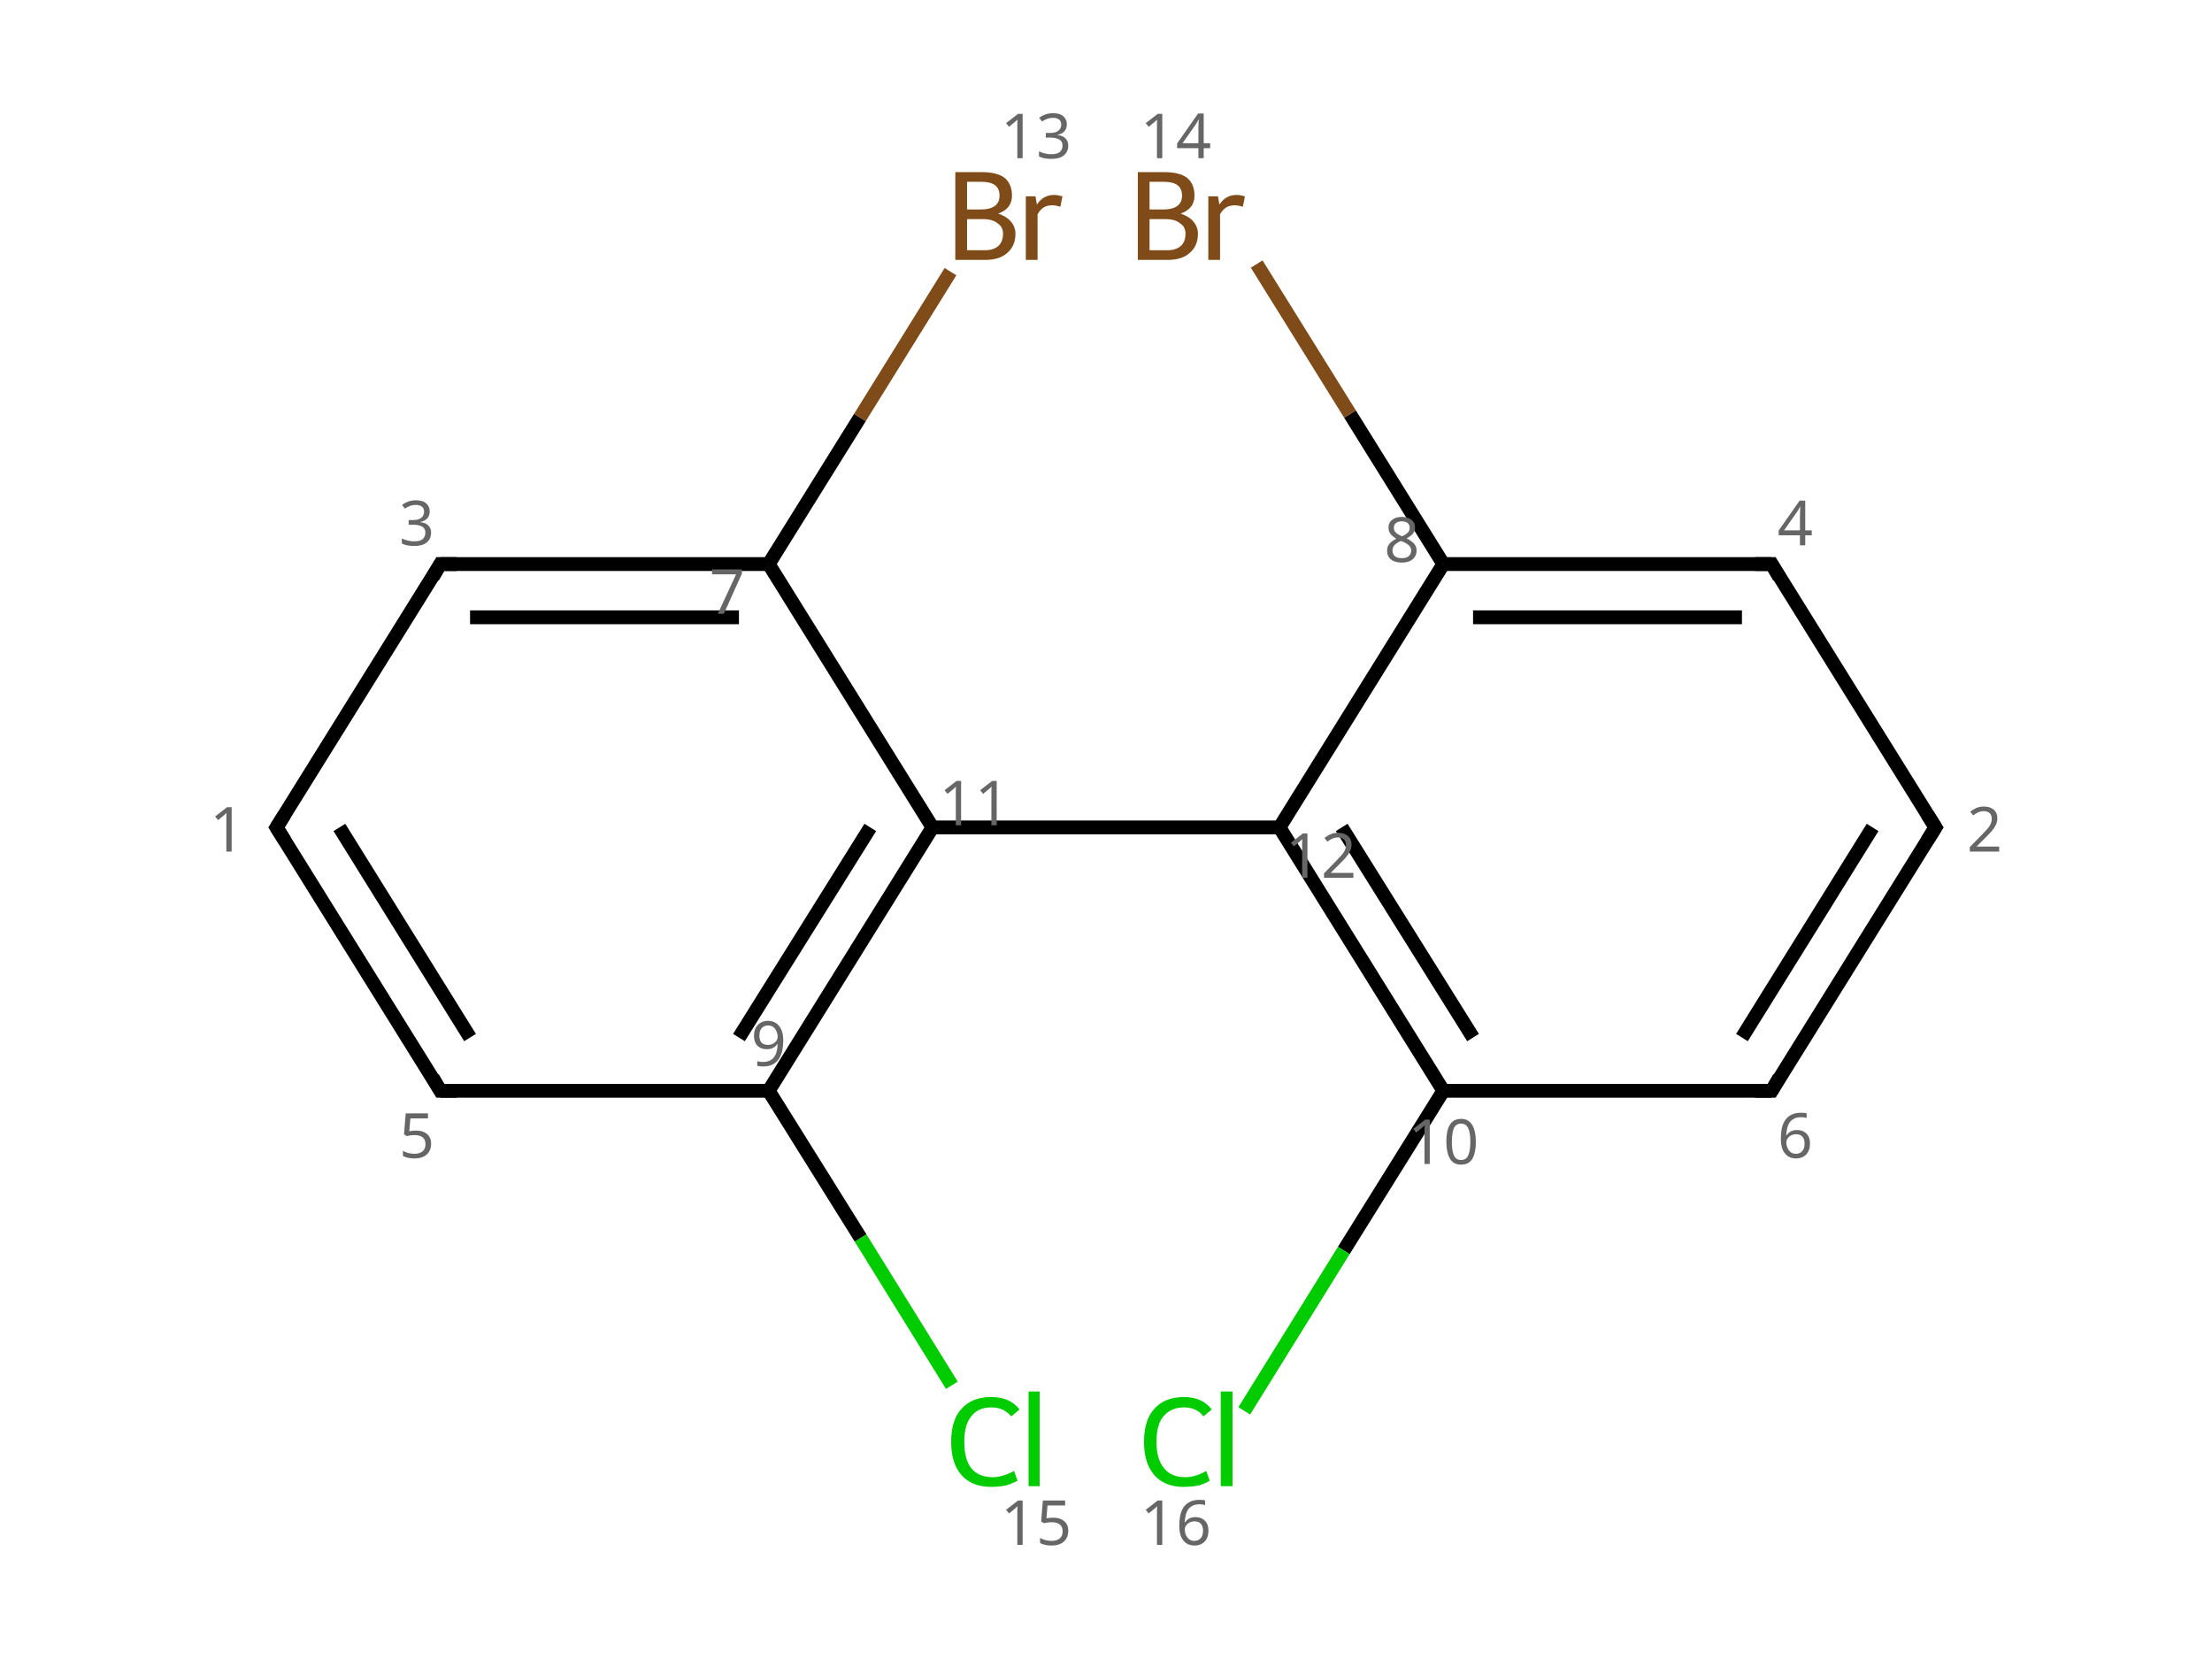
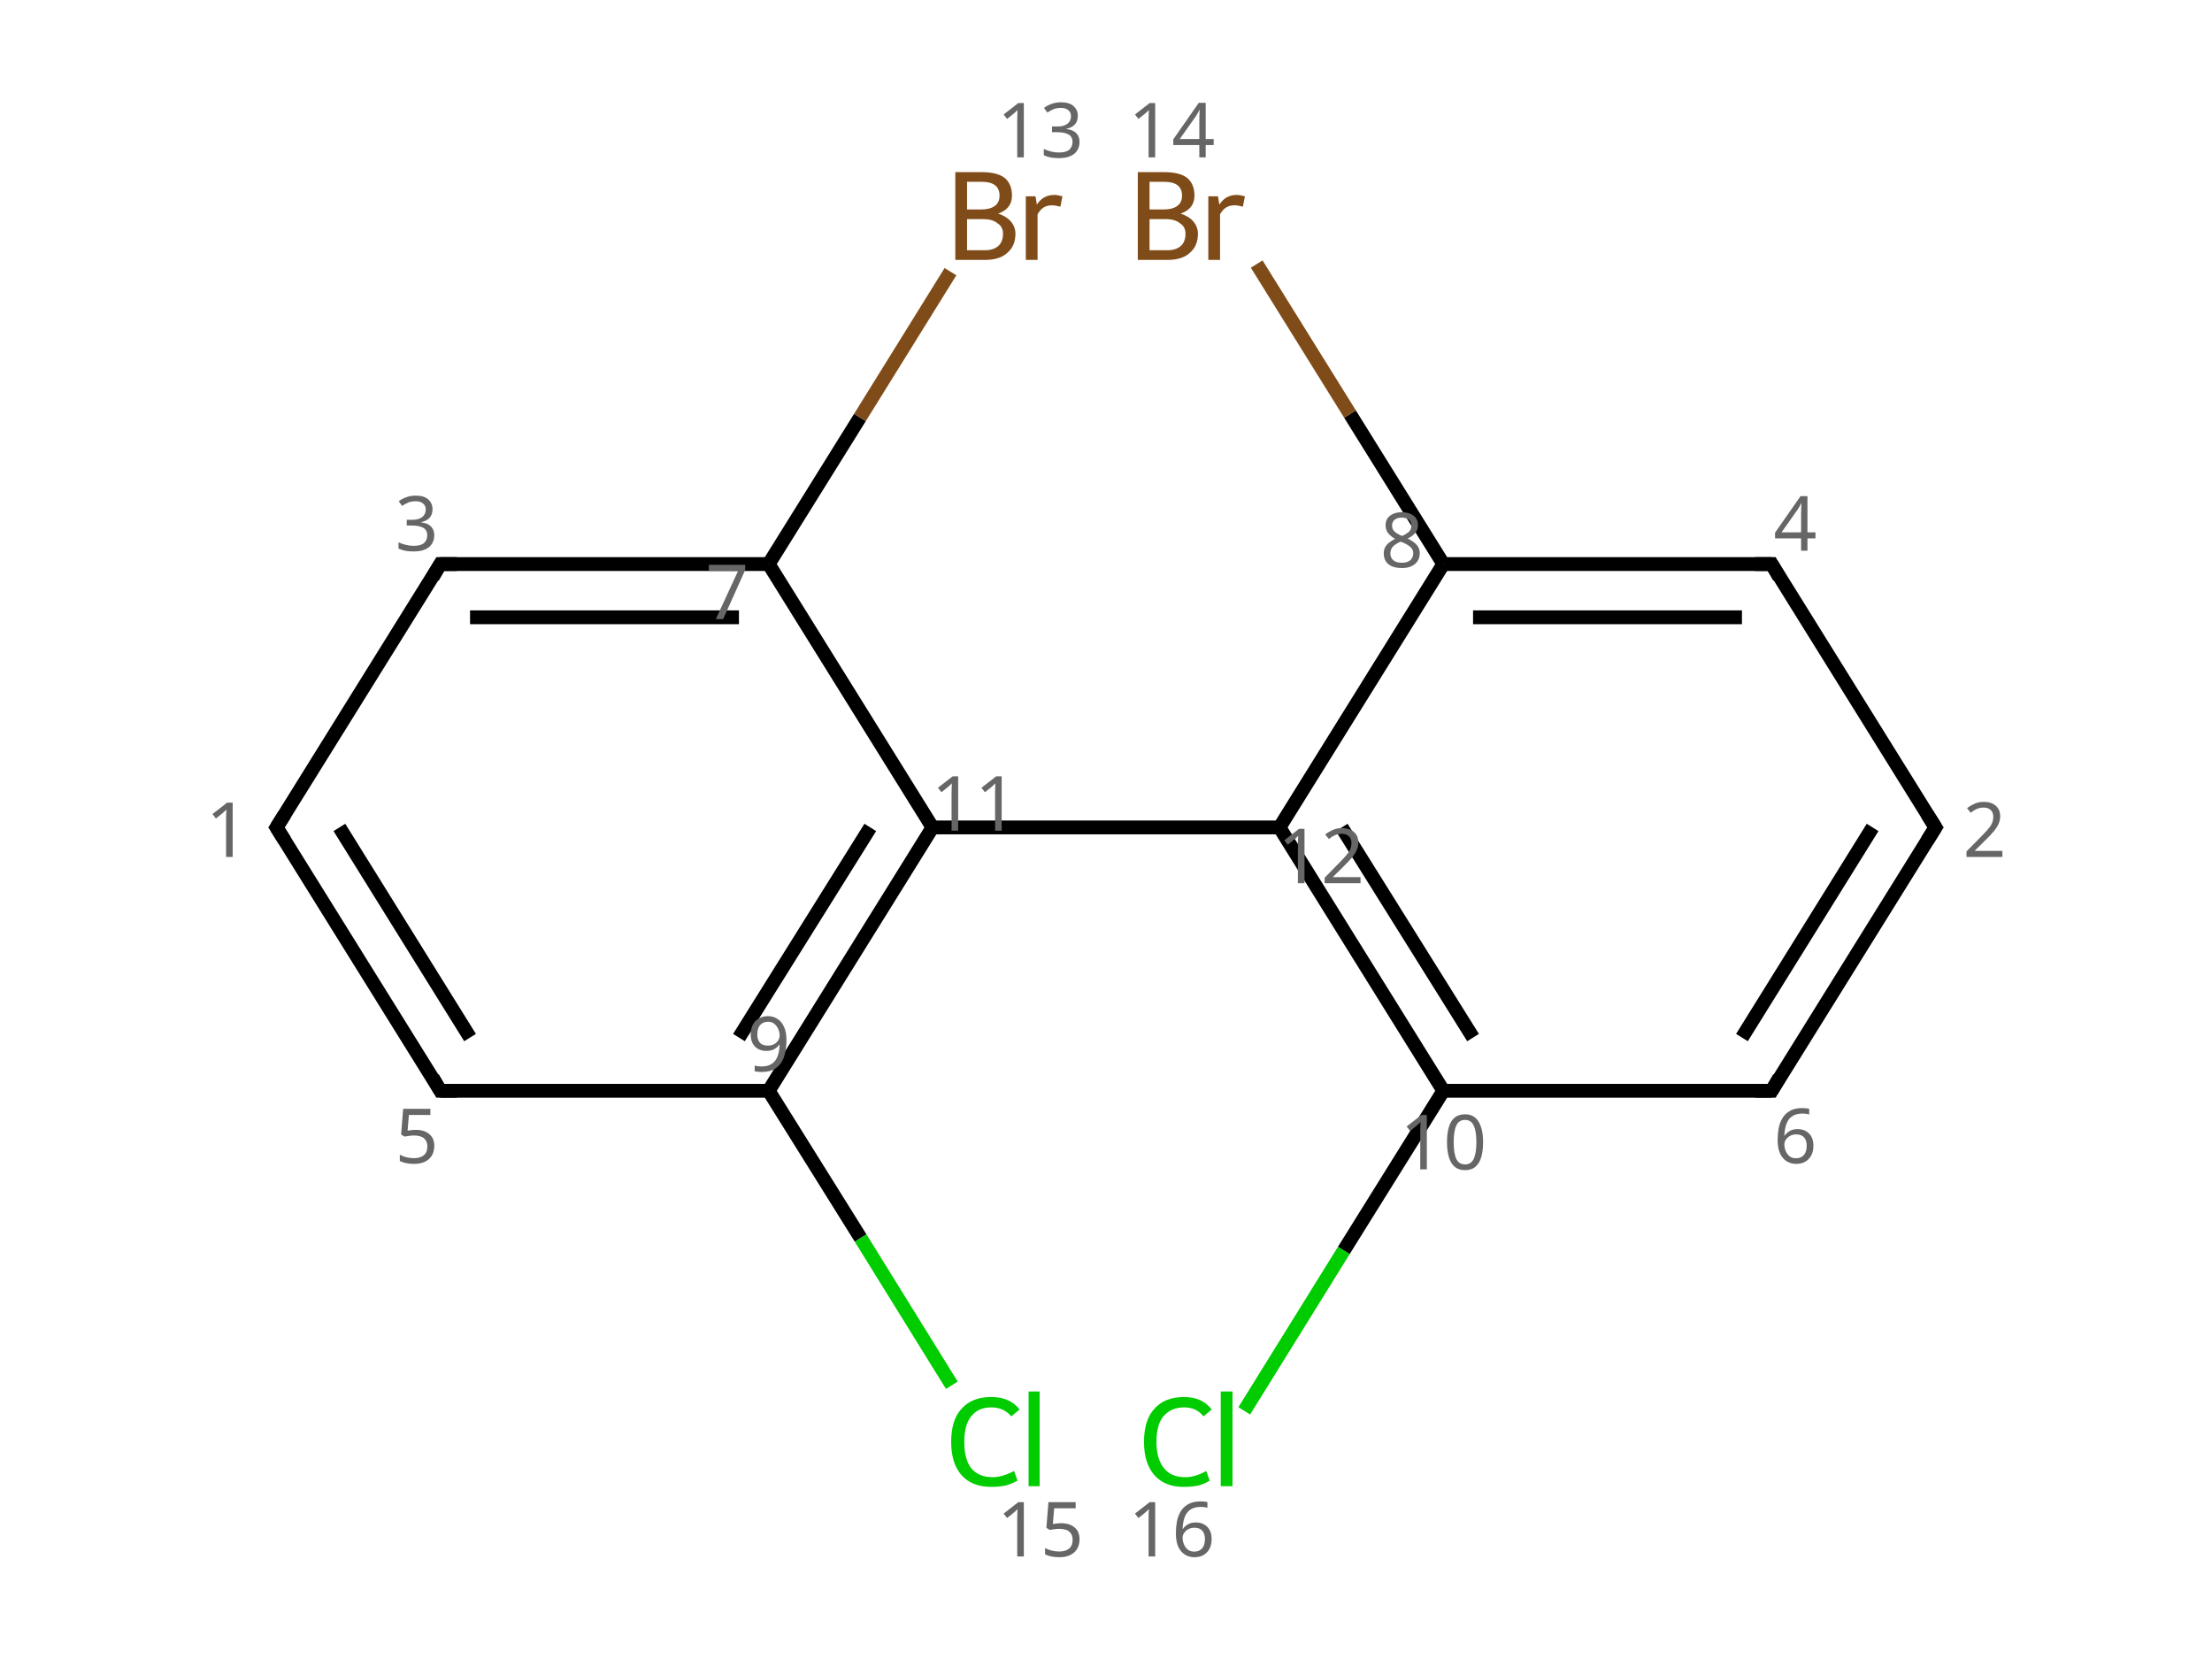
<svg xmlns="http://www.w3.org/2000/svg" version="1.1" baseProfile="full" xml:space="preserve" width="320px" height="240px" viewBox="0 0 320 240">
  <path class="bond-0 atom-0 atom-1" d="M 134.9,119.7 L 111.2,81.6" style="fill:none;fill-rule:evenodd;stroke:#000000;stroke-width:2.0px;stroke-linecap:butt;stroke-linejoin:miter;stroke-opacity:1" />
  <path class="bond-1 atom-1 atom-2" d="M 111.2,81.6 L 63.7,81.6" style="fill:none;fill-rule:evenodd;stroke:#000000;stroke-width:2.0px;stroke-linecap:butt;stroke-linejoin:miter;stroke-opacity:1" />
  <path class="bond-1 atom-1 atom-2" d="M 106.9,89.3 L 68.0,89.3" style="fill:none;fill-rule:evenodd;stroke:#000000;stroke-width:2.0px;stroke-linecap:butt;stroke-linejoin:miter;stroke-opacity:1" />
  <path class="bond-2 atom-2 atom-3" d="M 63.7,81.6 L 40.0,119.7" style="fill:none;fill-rule:evenodd;stroke:#000000;stroke-width:2.0px;stroke-linecap:butt;stroke-linejoin:miter;stroke-opacity:1" />
  <path class="bond-3 atom-3 atom-4" d="M 40.0,119.7 L 63.7,157.8" style="fill:none;fill-rule:evenodd;stroke:#000000;stroke-width:2.0px;stroke-linecap:butt;stroke-linejoin:miter;stroke-opacity:1" />
  <path class="bond-3 atom-3 atom-4" d="M 49.1,119.7 L 68.0,150.1" style="fill:none;fill-rule:evenodd;stroke:#000000;stroke-width:2.0px;stroke-linecap:butt;stroke-linejoin:miter;stroke-opacity:1" />
  <path class="bond-4 atom-4 atom-5" d="M 63.7,157.8 L 111.2,157.8" style="fill:none;fill-rule:evenodd;stroke:#000000;stroke-width:2.0px;stroke-linecap:butt;stroke-linejoin:miter;stroke-opacity:1" />
  <path class="bond-5 atom-5 atom-0" d="M 111.2,157.8 L 134.9,119.7" style="fill:none;fill-rule:evenodd;stroke:#000000;stroke-width:2.0px;stroke-linecap:butt;stroke-linejoin:miter;stroke-opacity:1" />
  <path class="bond-5 atom-5 atom-0" d="M 106.9,150.1 L 125.9,119.7" style="fill:none;fill-rule:evenodd;stroke:#000000;stroke-width:2.0px;stroke-linecap:butt;stroke-linejoin:miter;stroke-opacity:1" />
  <path class="bond-6 atom-1 atom-6" d="M 111.2,81.6 L 124.4,60.4" style="fill:none;fill-rule:evenodd;stroke:#000000;stroke-width:2.0px;stroke-linecap:butt;stroke-linejoin:miter;stroke-opacity:1" />
  <path class="bond-6 atom-1 atom-6" d="M 124.4,60.4 L 137.5,39.3" style="fill:none;fill-rule:evenodd;stroke:#7F4C19;stroke-width:2.0px;stroke-linecap:butt;stroke-linejoin:miter;stroke-opacity:1" />
  <path class="bond-7 atom-5 atom-7" d="M 111.2,157.8 L 124.5,179.1" style="fill:none;fill-rule:evenodd;stroke:#000000;stroke-width:2.0px;stroke-linecap:butt;stroke-linejoin:miter;stroke-opacity:1" />
  <path class="bond-7 atom-5 atom-7" d="M 124.5,179.1 L 137.7,200.4" style="fill:none;fill-rule:evenodd;stroke:#00CC00;stroke-width:2.0px;stroke-linecap:butt;stroke-linejoin:miter;stroke-opacity:1" />
  <path class="bond-8 atom-8 atom-9" d="M 185.1,119.7 L 208.8,81.6" style="fill:none;fill-rule:evenodd;stroke:#000000;stroke-width:2.0px;stroke-linecap:butt;stroke-linejoin:miter;stroke-opacity:1" />
  <path class="bond-9 atom-9 atom-10" d="M 208.8,81.6 L 256.3,81.6" style="fill:none;fill-rule:evenodd;stroke:#000000;stroke-width:2.0px;stroke-linecap:butt;stroke-linejoin:miter;stroke-opacity:1" />
  <path class="bond-9 atom-9 atom-10" d="M 213.1,89.3 L 252.0,89.3" style="fill:none;fill-rule:evenodd;stroke:#000000;stroke-width:2.0px;stroke-linecap:butt;stroke-linejoin:miter;stroke-opacity:1" />
  <path class="bond-10 atom-10 atom-11" d="M 256.3,81.6 L 280.0,119.7" style="fill:none;fill-rule:evenodd;stroke:#000000;stroke-width:2.0px;stroke-linecap:butt;stroke-linejoin:miter;stroke-opacity:1" />
  <path class="bond-11 atom-11 atom-12" d="M 280.0,119.7 L 256.3,157.8" style="fill:none;fill-rule:evenodd;stroke:#000000;stroke-width:2.0px;stroke-linecap:butt;stroke-linejoin:miter;stroke-opacity:1" />
  <path class="bond-11 atom-11 atom-12" d="M 270.9,119.7 L 252.0,150.1" style="fill:none;fill-rule:evenodd;stroke:#000000;stroke-width:2.0px;stroke-linecap:butt;stroke-linejoin:miter;stroke-opacity:1" />
  <path class="bond-12 atom-12 atom-13" d="M 256.3,157.8 L 208.8,157.8" style="fill:none;fill-rule:evenodd;stroke:#000000;stroke-width:2.0px;stroke-linecap:butt;stroke-linejoin:miter;stroke-opacity:1" />
  <path class="bond-13 atom-13 atom-8" d="M 208.8,157.8 L 185.1,119.7" style="fill:none;fill-rule:evenodd;stroke:#000000;stroke-width:2.0px;stroke-linecap:butt;stroke-linejoin:miter;stroke-opacity:1" />
  <path class="bond-13 atom-13 atom-8" d="M 213.1,150.1 L 194.1,119.7" style="fill:none;fill-rule:evenodd;stroke:#000000;stroke-width:2.0px;stroke-linecap:butt;stroke-linejoin:miter;stroke-opacity:1" />
  <path class="bond-14 atom-9 atom-14" d="M 208.8,81.6 L 195.3,59.9" style="fill:none;fill-rule:evenodd;stroke:#000000;stroke-width:2.0px;stroke-linecap:butt;stroke-linejoin:miter;stroke-opacity:1" />
  <path class="bond-14 atom-9 atom-14" d="M 195.3,59.9 L 181.8,38.2" style="fill:none;fill-rule:evenodd;stroke:#7F4C19;stroke-width:2.0px;stroke-linecap:butt;stroke-linejoin:miter;stroke-opacity:1" />
  <path class="bond-15 atom-13 atom-15" d="M 208.8,157.8 L 194.4,180.9" style="fill:none;fill-rule:evenodd;stroke:#000000;stroke-width:2.0px;stroke-linecap:butt;stroke-linejoin:miter;stroke-opacity:1" />
  <path class="bond-15 atom-13 atom-15" d="M 194.4,180.9 L 180.0,204.1" style="fill:none;fill-rule:evenodd;stroke:#00CC00;stroke-width:2.0px;stroke-linecap:butt;stroke-linejoin:miter;stroke-opacity:1" />
  <path class="bond-16 atom-0 atom-8" d="M 134.9,119.7 L 185.1,119.7" style="fill:none;fill-rule:evenodd;stroke:#000000;stroke-width:2.0px;stroke-linecap:butt;stroke-linejoin:miter;stroke-opacity:1" />
  <path d="M 66.1,81.6 L 63.7,81.6 L 62.6,83.5" style="fill:none;stroke:#000000;stroke-width:2.0px;stroke-linecap:butt;stroke-linejoin:miter;stroke-miterlimit:10;stroke-opacity:1;" />
  <path d="M 41.2,117.8 L 40.0,119.7 L 41.2,121.6" style="fill:none;stroke:#000000;stroke-width:2.0px;stroke-linecap:butt;stroke-linejoin:miter;stroke-miterlimit:10;stroke-opacity:1;" />
  <path d="M 62.6,155.9 L 63.7,157.8 L 66.1,157.8" style="fill:none;stroke:#000000;stroke-width:2.0px;stroke-linecap:butt;stroke-linejoin:miter;stroke-miterlimit:10;stroke-opacity:1;" />
  <path d="M 253.9,81.6 L 256.3,81.6 L 257.4,83.5" style="fill:none;stroke:#000000;stroke-width:2.0px;stroke-linecap:butt;stroke-linejoin:miter;stroke-miterlimit:10;stroke-opacity:1;" />
  <path d="M 278.8,117.8 L 280.0,119.7 L 278.8,121.6" style="fill:none;stroke:#000000;stroke-width:2.0px;stroke-linecap:butt;stroke-linejoin:miter;stroke-miterlimit:10;stroke-opacity:1;" />
  <path d="M 257.4,155.9 L 256.3,157.8 L 253.9,157.8" style="fill:none;stroke:#000000;stroke-width:2.0px;stroke-linecap:butt;stroke-linejoin:miter;stroke-miterlimit:10;stroke-opacity:1;" />
  <path class="atom-6" d="M 144.4 30.9 Q 145.6 31.3, 146.2 32.0 Q 146.9 32.8, 146.9 33.8 Q 146.9 35.6, 145.7 36.6 Q 144.6 37.6, 142.5 37.6 L 138.2 37.6 L 138.2 24.9 L 142.0 24.9 Q 144.2 24.9, 145.3 25.7 Q 146.4 26.6, 146.4 28.3 Q 146.4 30.2, 144.4 30.9 M 139.9 26.3 L 139.9 30.3 L 142.0 30.3 Q 143.2 30.3, 143.9 29.8 Q 144.6 29.3, 144.6 28.3 Q 144.6 26.3, 142.0 26.3 L 139.9 26.3 M 142.5 36.2 Q 143.7 36.2, 144.4 35.6 Q 145.1 35.0, 145.1 33.8 Q 145.1 32.8, 144.3 32.3 Q 143.6 31.7, 142.2 31.7 L 139.9 31.7 L 139.9 36.2 L 142.5 36.2 " fill="#7F4C19" />
  <path class="atom-6" d="M 149.8 28.4 L 150.0 29.6 Q 150.9 28.2, 152.5 28.2 Q 153.0 28.2, 153.7 28.4 L 153.4 29.9 Q 152.7 29.7, 152.2 29.7 Q 151.5 29.7, 151.0 30.0 Q 150.5 30.3, 150.1 31.0 L 150.1 37.6 L 148.4 37.6 L 148.4 28.4 L 149.8 28.4 " fill="#7F4C19" />
  <path class="atom-7" d="M 137.6 208.6 Q 137.6 205.4, 139.1 203.8 Q 140.6 202.1, 143.4 202.1 Q 146.1 202.1, 147.5 203.9 L 146.3 204.9 Q 145.2 203.6, 143.4 203.6 Q 141.5 203.6, 140.5 204.9 Q 139.5 206.1, 139.5 208.6 Q 139.5 211.1, 140.5 212.4 Q 141.6 213.7, 143.6 213.7 Q 145.0 213.7, 146.7 212.8 L 147.2 214.2 Q 146.5 214.6, 145.5 214.9 Q 144.5 215.1, 143.4 215.1 Q 140.6 215.1, 139.1 213.4 Q 137.6 211.7, 137.6 208.6 " fill="#00CC00" />
  <path class="atom-7" d="M 148.8 201.3 L 150.4 201.3 L 150.4 215.0 L 148.8 215.0 L 148.8 201.3 " fill="#00CC00" />
  <path class="atom-14" d="M 170.8 30.9 Q 172.0 31.3, 172.6 32.0 Q 173.3 32.8, 173.3 33.8 Q 173.3 35.6, 172.1 36.6 Q 171.0 37.6, 168.9 37.6 L 164.6 37.6 L 164.6 24.9 L 168.4 24.9 Q 170.6 24.9, 171.7 25.7 Q 172.8 26.6, 172.8 28.3 Q 172.8 30.2, 170.8 30.9 M 166.3 26.3 L 166.3 30.3 L 168.4 30.3 Q 169.6 30.3, 170.3 29.8 Q 171.0 29.3, 171.0 28.3 Q 171.0 26.3, 168.4 26.3 L 166.3 26.3 M 168.9 36.2 Q 170.1 36.2, 170.8 35.6 Q 171.5 35.0, 171.5 33.8 Q 171.5 32.8, 170.7 32.3 Q 170.0 31.7, 168.6 31.7 L 166.3 31.7 L 166.3 36.2 L 168.9 36.2 " fill="#7F4C19" />
  <path class="atom-14" d="M 176.2 28.4 L 176.4 29.6 Q 177.3 28.2, 178.9 28.2 Q 179.4 28.2, 180.1 28.4 L 179.8 29.9 Q 179.1 29.7, 178.6 29.7 Q 177.9 29.7, 177.4 30.0 Q 176.9 30.3, 176.5 31.0 L 176.5 37.6 L 174.8 37.6 L 174.8 28.4 L 176.2 28.4 " fill="#7F4C19" />
  <path class="atom-15" d="M 165.5 208.6 Q 165.5 205.4, 167.0 203.8 Q 168.5 202.1, 171.3 202.1 Q 173.9 202.1, 175.3 203.9 L 174.1 204.9 Q 173.1 203.6, 171.3 203.6 Q 169.4 203.6, 168.3 204.9 Q 167.3 206.1, 167.3 208.6 Q 167.3 211.1, 168.4 212.4 Q 169.4 213.7, 171.5 213.7 Q 172.9 213.7, 174.5 212.8 L 175.0 214.2 Q 174.4 214.6, 173.4 214.9 Q 172.4 215.1, 171.2 215.1 Q 168.5 215.1, 167.0 213.4 Q 165.5 211.7, 165.5 208.6 " fill="#00CC00" />
  <path class="atom-15" d="M 176.6 201.3 L 178.3 201.3 L 178.3 215.0 L 176.6 215.0 L 176.6 201.3 " fill="#00CC00" />
-   <text x="141.0" y="115.9" font-size="9" fill="#666" font-family="sans-serif" text-anchor="middle" dominant-baseline="central">11</text>
-   <text x="105.2" y="85.3" font-size="9" fill="#666" font-family="sans-serif" text-anchor="middle" dominant-baseline="central">7</text>
-   <text x="60.3" y="75.4" font-size="9" fill="#666" font-family="sans-serif" text-anchor="middle" dominant-baseline="central">3</text>
-   <text x="32.9" y="119.7" font-size="9" fill="#666" font-family="sans-serif" text-anchor="middle" dominant-baseline="central">1</text>
-   <text x="60.3" y="164.0" font-size="9" fill="#666" font-family="sans-serif" text-anchor="middle" dominant-baseline="central">5</text>
-   <text x="111.2" y="150.7" font-size="9" fill="#666" font-family="sans-serif" text-anchor="middle" dominant-baseline="central">9</text>
-   <text x="149.9" y="19.4" font-size="9" fill="#666" font-family="sans-serif" text-anchor="middle" dominant-baseline="central">13</text>
-   <text x="149.9" y="220.0" font-size="9" fill="#666" font-family="sans-serif" text-anchor="middle" dominant-baseline="central">15</text>
-   <text x="191.1" y="123.5" font-size="9" fill="#666" font-family="sans-serif" text-anchor="middle" dominant-baseline="central">12</text>
-   <text x="202.8" y="77.8" font-size="9" fill="#666" font-family="sans-serif" text-anchor="middle" dominant-baseline="central">8</text>
-   <text x="259.7" y="75.4" font-size="9" fill="#666" font-family="sans-serif" text-anchor="middle" dominant-baseline="central">4</text>
-   <text x="287.1" y="119.7" font-size="9" fill="#666" font-family="sans-serif" text-anchor="middle" dominant-baseline="central">2</text>
-   <text x="259.7" y="164.0" font-size="9" fill="#666" font-family="sans-serif" text-anchor="middle" dominant-baseline="central">6</text>
-   <text x="208.8" y="164.9" font-size="9" fill="#666" font-family="sans-serif" text-anchor="middle" dominant-baseline="central">10</text>
-   <text x="170.1" y="19.4" font-size="9" fill="#666" font-family="sans-serif" text-anchor="middle" dominant-baseline="central">14</text>
-   <text x="170.1" y="220.0" font-size="9" fill="#666" font-family="sans-serif" text-anchor="middle" dominant-baseline="central">16</text>
+   <text x="141.0" y="115.9" font-size="11" fill="#666" font-family="sans-serif" text-anchor="middle" dominant-baseline="central">11</text>
+   <text x="105.2" y="85.3" font-size="11" fill="#666" font-family="sans-serif" text-anchor="middle" dominant-baseline="central">7</text>
+   <text x="60.3" y="75.4" font-size="11" fill="#666" font-family="sans-serif" text-anchor="middle" dominant-baseline="central">3</text>
+   <text x="32.9" y="119.7" font-size="11" fill="#666" font-family="sans-serif" text-anchor="middle" dominant-baseline="central">1</text>
+   <text x="60.3" y="164.0" font-size="11" fill="#666" font-family="sans-serif" text-anchor="middle" dominant-baseline="central">5</text>
+   <text x="111.2" y="150.7" font-size="11" fill="#666" font-family="sans-serif" text-anchor="middle" dominant-baseline="central">9</text>
+   <text x="150.5" y="18.5" font-size="11" fill="#666" font-family="sans-serif" text-anchor="middle" dominant-baseline="central">13</text>
+   <text x="150.5" y="220.9" font-size="11" fill="#666" font-family="sans-serif" text-anchor="middle" dominant-baseline="central">15</text>
+   <text x="191.1" y="123.5" font-size="11" fill="#666" font-family="sans-serif" text-anchor="middle" dominant-baseline="central">12</text>
+   <text x="202.8" y="77.8" font-size="11" fill="#666" font-family="sans-serif" text-anchor="middle" dominant-baseline="central">8</text>
+   <text x="259.7" y="75.4" font-size="11" fill="#666" font-family="sans-serif" text-anchor="middle" dominant-baseline="central">4</text>
+   <text x="287.1" y="119.7" font-size="11" fill="#666" font-family="sans-serif" text-anchor="middle" dominant-baseline="central">2</text>
+   <text x="259.7" y="164.0" font-size="11" fill="#666" font-family="sans-serif" text-anchor="middle" dominant-baseline="central">6</text>
+   <text x="208.8" y="164.9" font-size="11" fill="#666" font-family="sans-serif" text-anchor="middle" dominant-baseline="central">10</text>
+   <text x="169.5" y="18.5" font-size="11" fill="#666" font-family="sans-serif" text-anchor="middle" dominant-baseline="central">14</text>
+   <text x="169.5" y="220.9" font-size="11" fill="#666" font-family="sans-serif" text-anchor="middle" dominant-baseline="central">16</text>
</svg>
